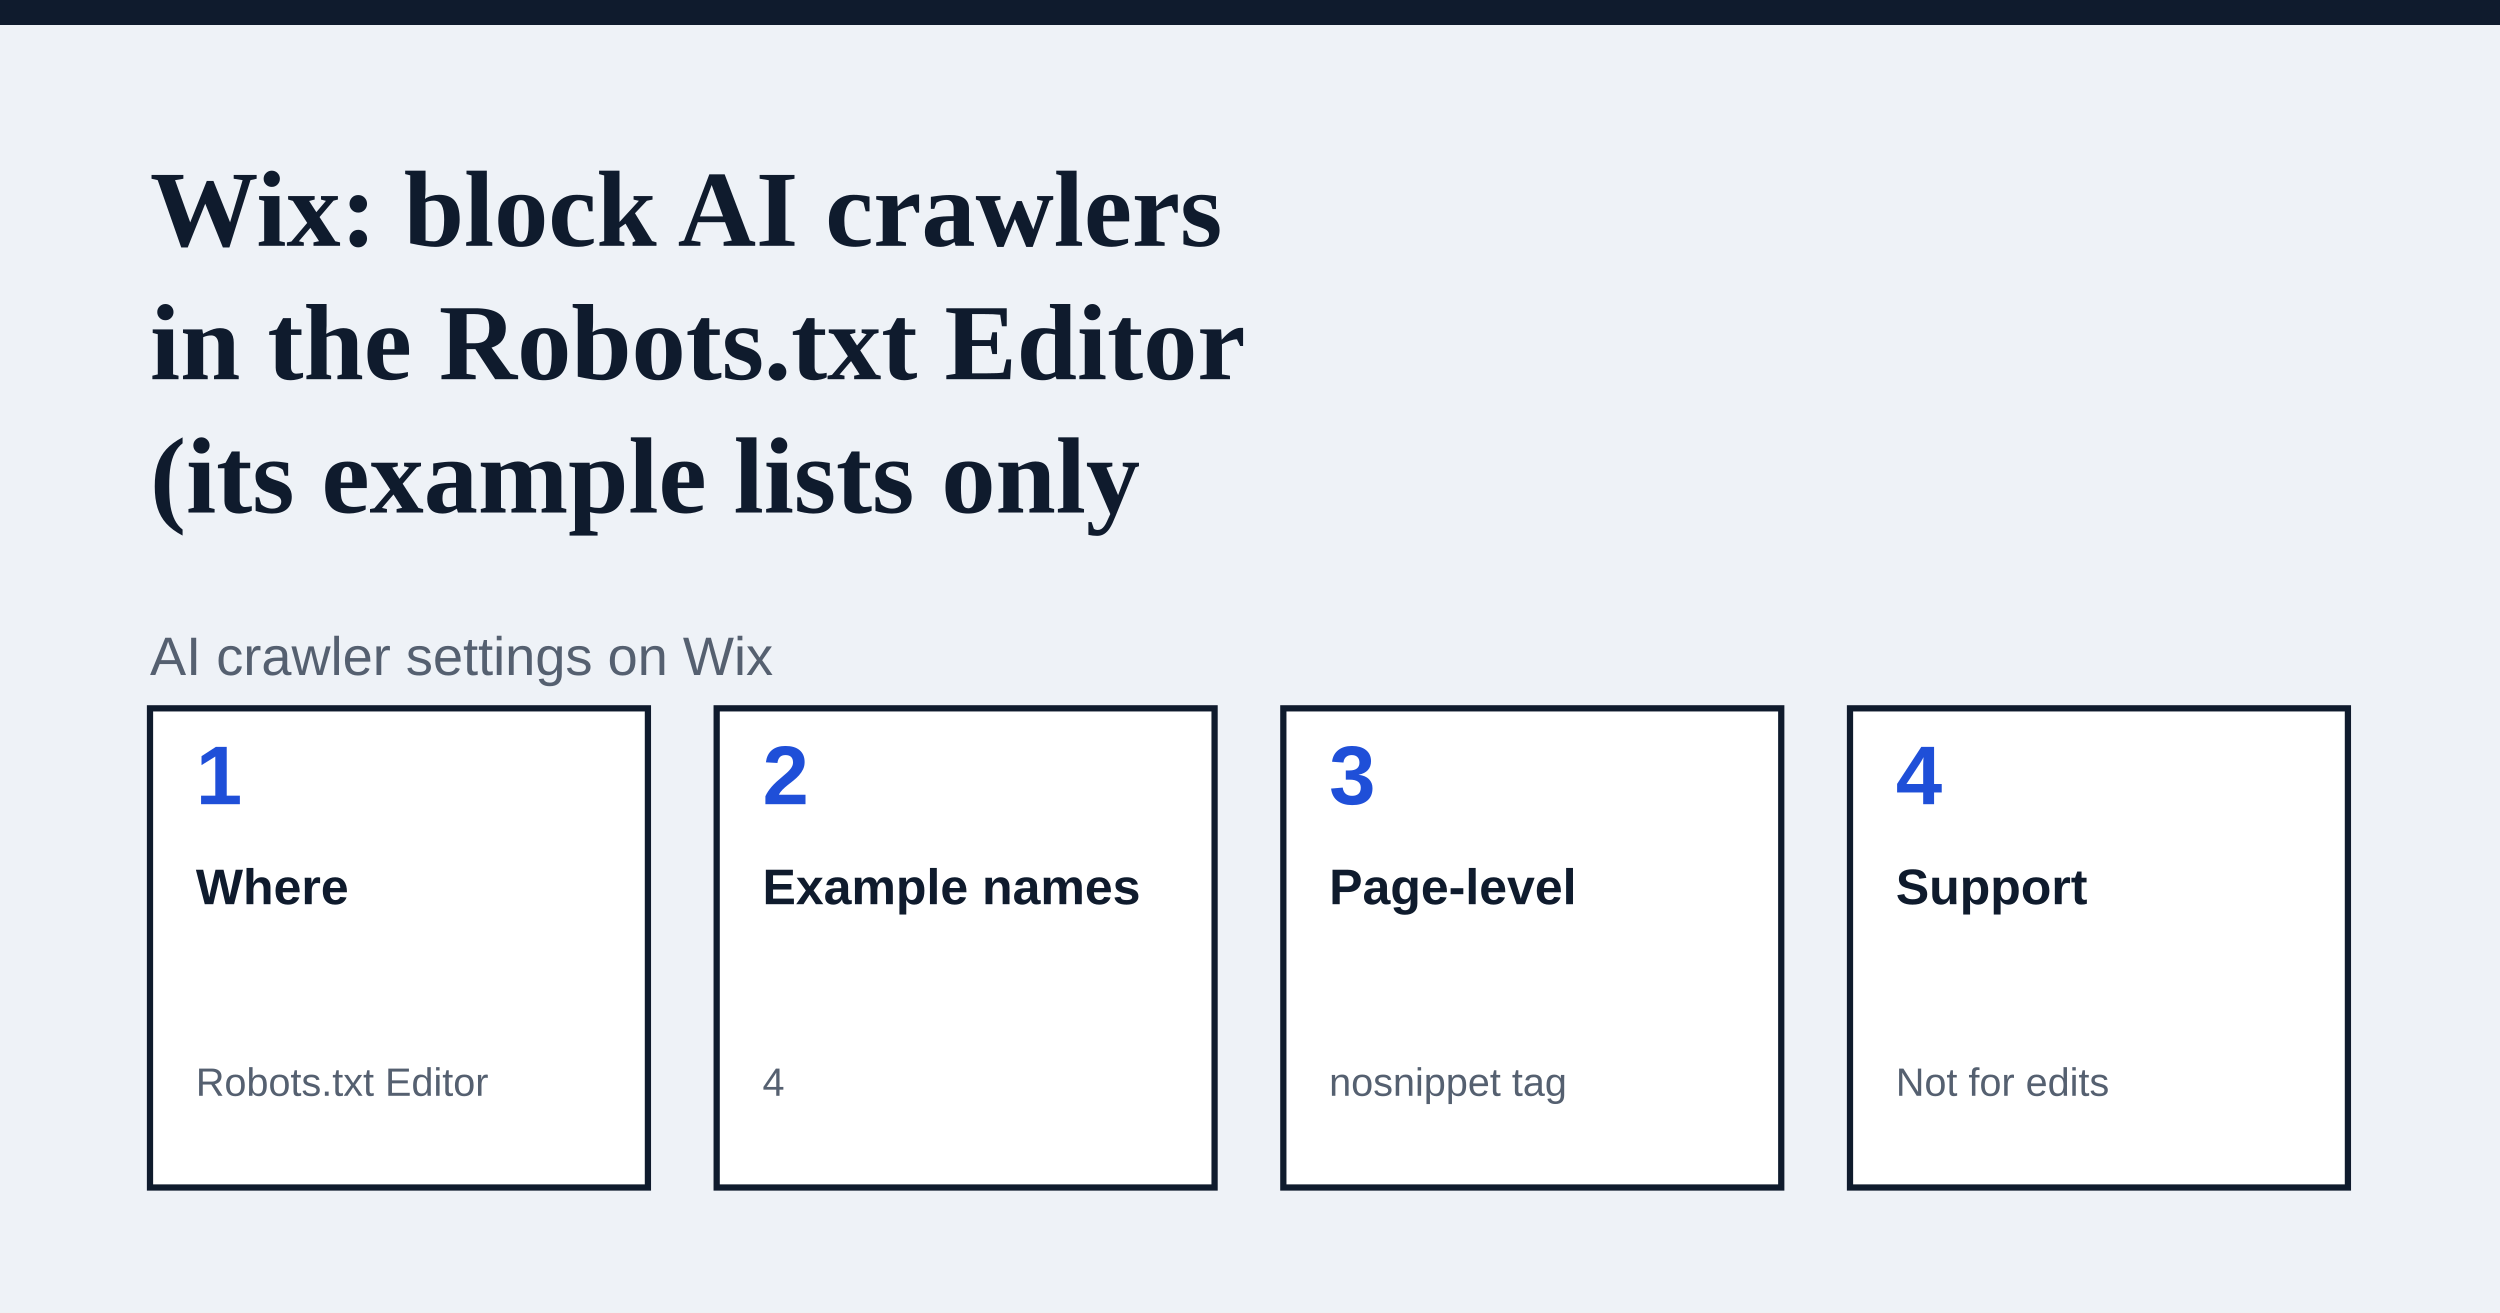
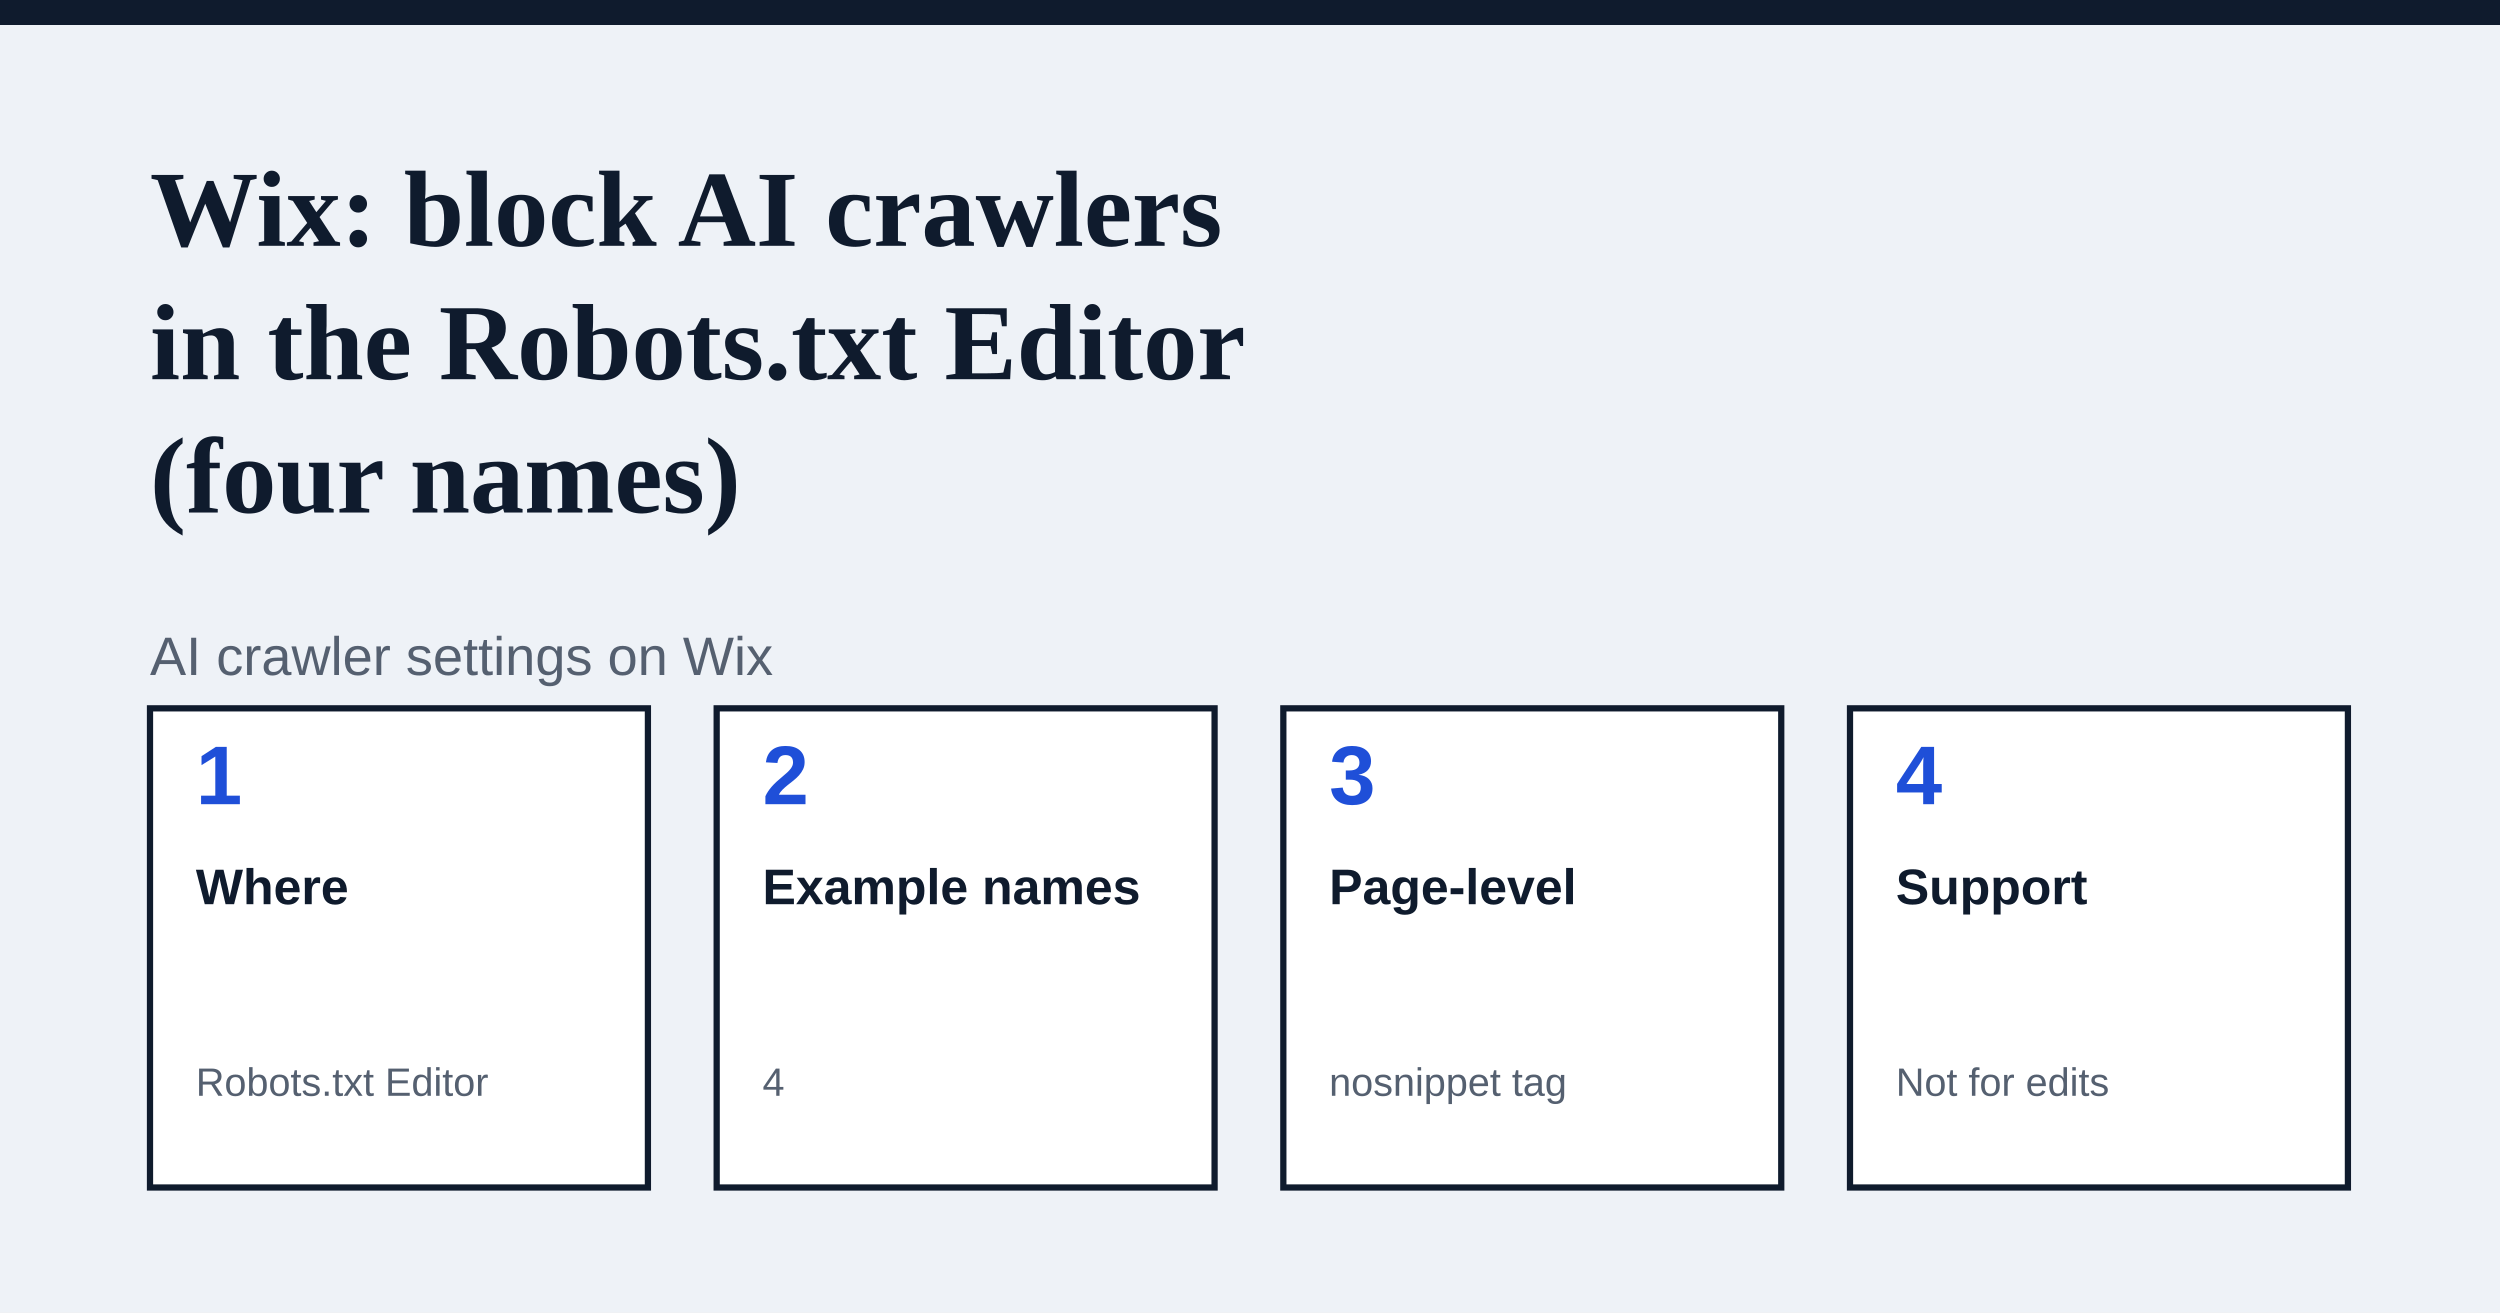
<svg xmlns="http://www.w3.org/2000/svg" viewBox="0 0 1200 630" width="1200" height="630" role="img" aria-labelledby="t d">
  <rect width="1200" height="630" fill="#EEF2F7" />
  <rect width="1200" height="12" fill="#0F1B2D" />
  <text x="72" y="118" font-family="Georgia,'Times New Roman',serif" font-size="52" font-weight="600" fill="#0F1B2D">Wix: block AI crawlers</text>
  <text x="72" y="182" font-family="Georgia,'Times New Roman',serif" font-size="52" font-weight="600" fill="#0F1B2D">in the Robots.txt Editor</text>
-   <text x="72" y="246" font-family="Georgia,'Times New Roman',serif" font-size="52" font-weight="600" fill="#0F1B2D">(its example lists only</text>
+   <text x="72" y="246" font-family="Georgia,'Times New Roman',serif" font-size="52" font-weight="600" fill="#0F1B2D">(four names)</text>
  <text x="72" y="324" font-family="system-ui,Arial,sans-serif" font-size="26" fill="#556070">AI crawler settings on Wix</text>
  <g font-family="system-ui,Arial,sans-serif" fill="#0F1B2D">
    <rect x="72" y="340" width="239" height="230" fill="#fff" stroke="#0F1B2D" stroke-width="3" />
    <text x="94" y="386" font-size="40" font-weight="600" fill="#1F4FD8">1</text>
    <text x="94" y="434" font-size="24" font-weight="600">Where</text>
    <text x="94" y="526" font-size="19" fill="#556070">Robots.txt Editor</text>
    <rect x="344" y="340" width="239" height="230" fill="#fff" stroke="#0F1B2D" stroke-width="3" />
    <text x="366" y="386" font-size="40" font-weight="600" fill="#1F4FD8">2</text>
    <text x="366" y="434" font-size="24" font-weight="600">Example names</text>
    <text x="366" y="526" font-size="19" fill="#556070">4</text>
    <rect x="616" y="340" width="239" height="230" fill="#fff" stroke="#0F1B2D" stroke-width="3" />
    <text x="638" y="386" font-size="40" font-weight="600" fill="#1F4FD8">3</text>
    <text x="638" y="434" font-size="24" font-weight="600">Page-level</text>
    <text x="638" y="526" font-size="19" fill="#556070">nosnippet tag</text>
    <rect x="888" y="340" width="239" height="230" fill="#fff" stroke="#0F1B2D" stroke-width="3" />
    <text x="910" y="386" font-size="40" font-weight="600" fill="#1F4FD8">4</text>
    <text x="910" y="434" font-size="24" font-weight="600">Support</text>
    <text x="910" y="526" font-size="19" fill="#556070">Not for edits</text>
  </g>
</svg>
